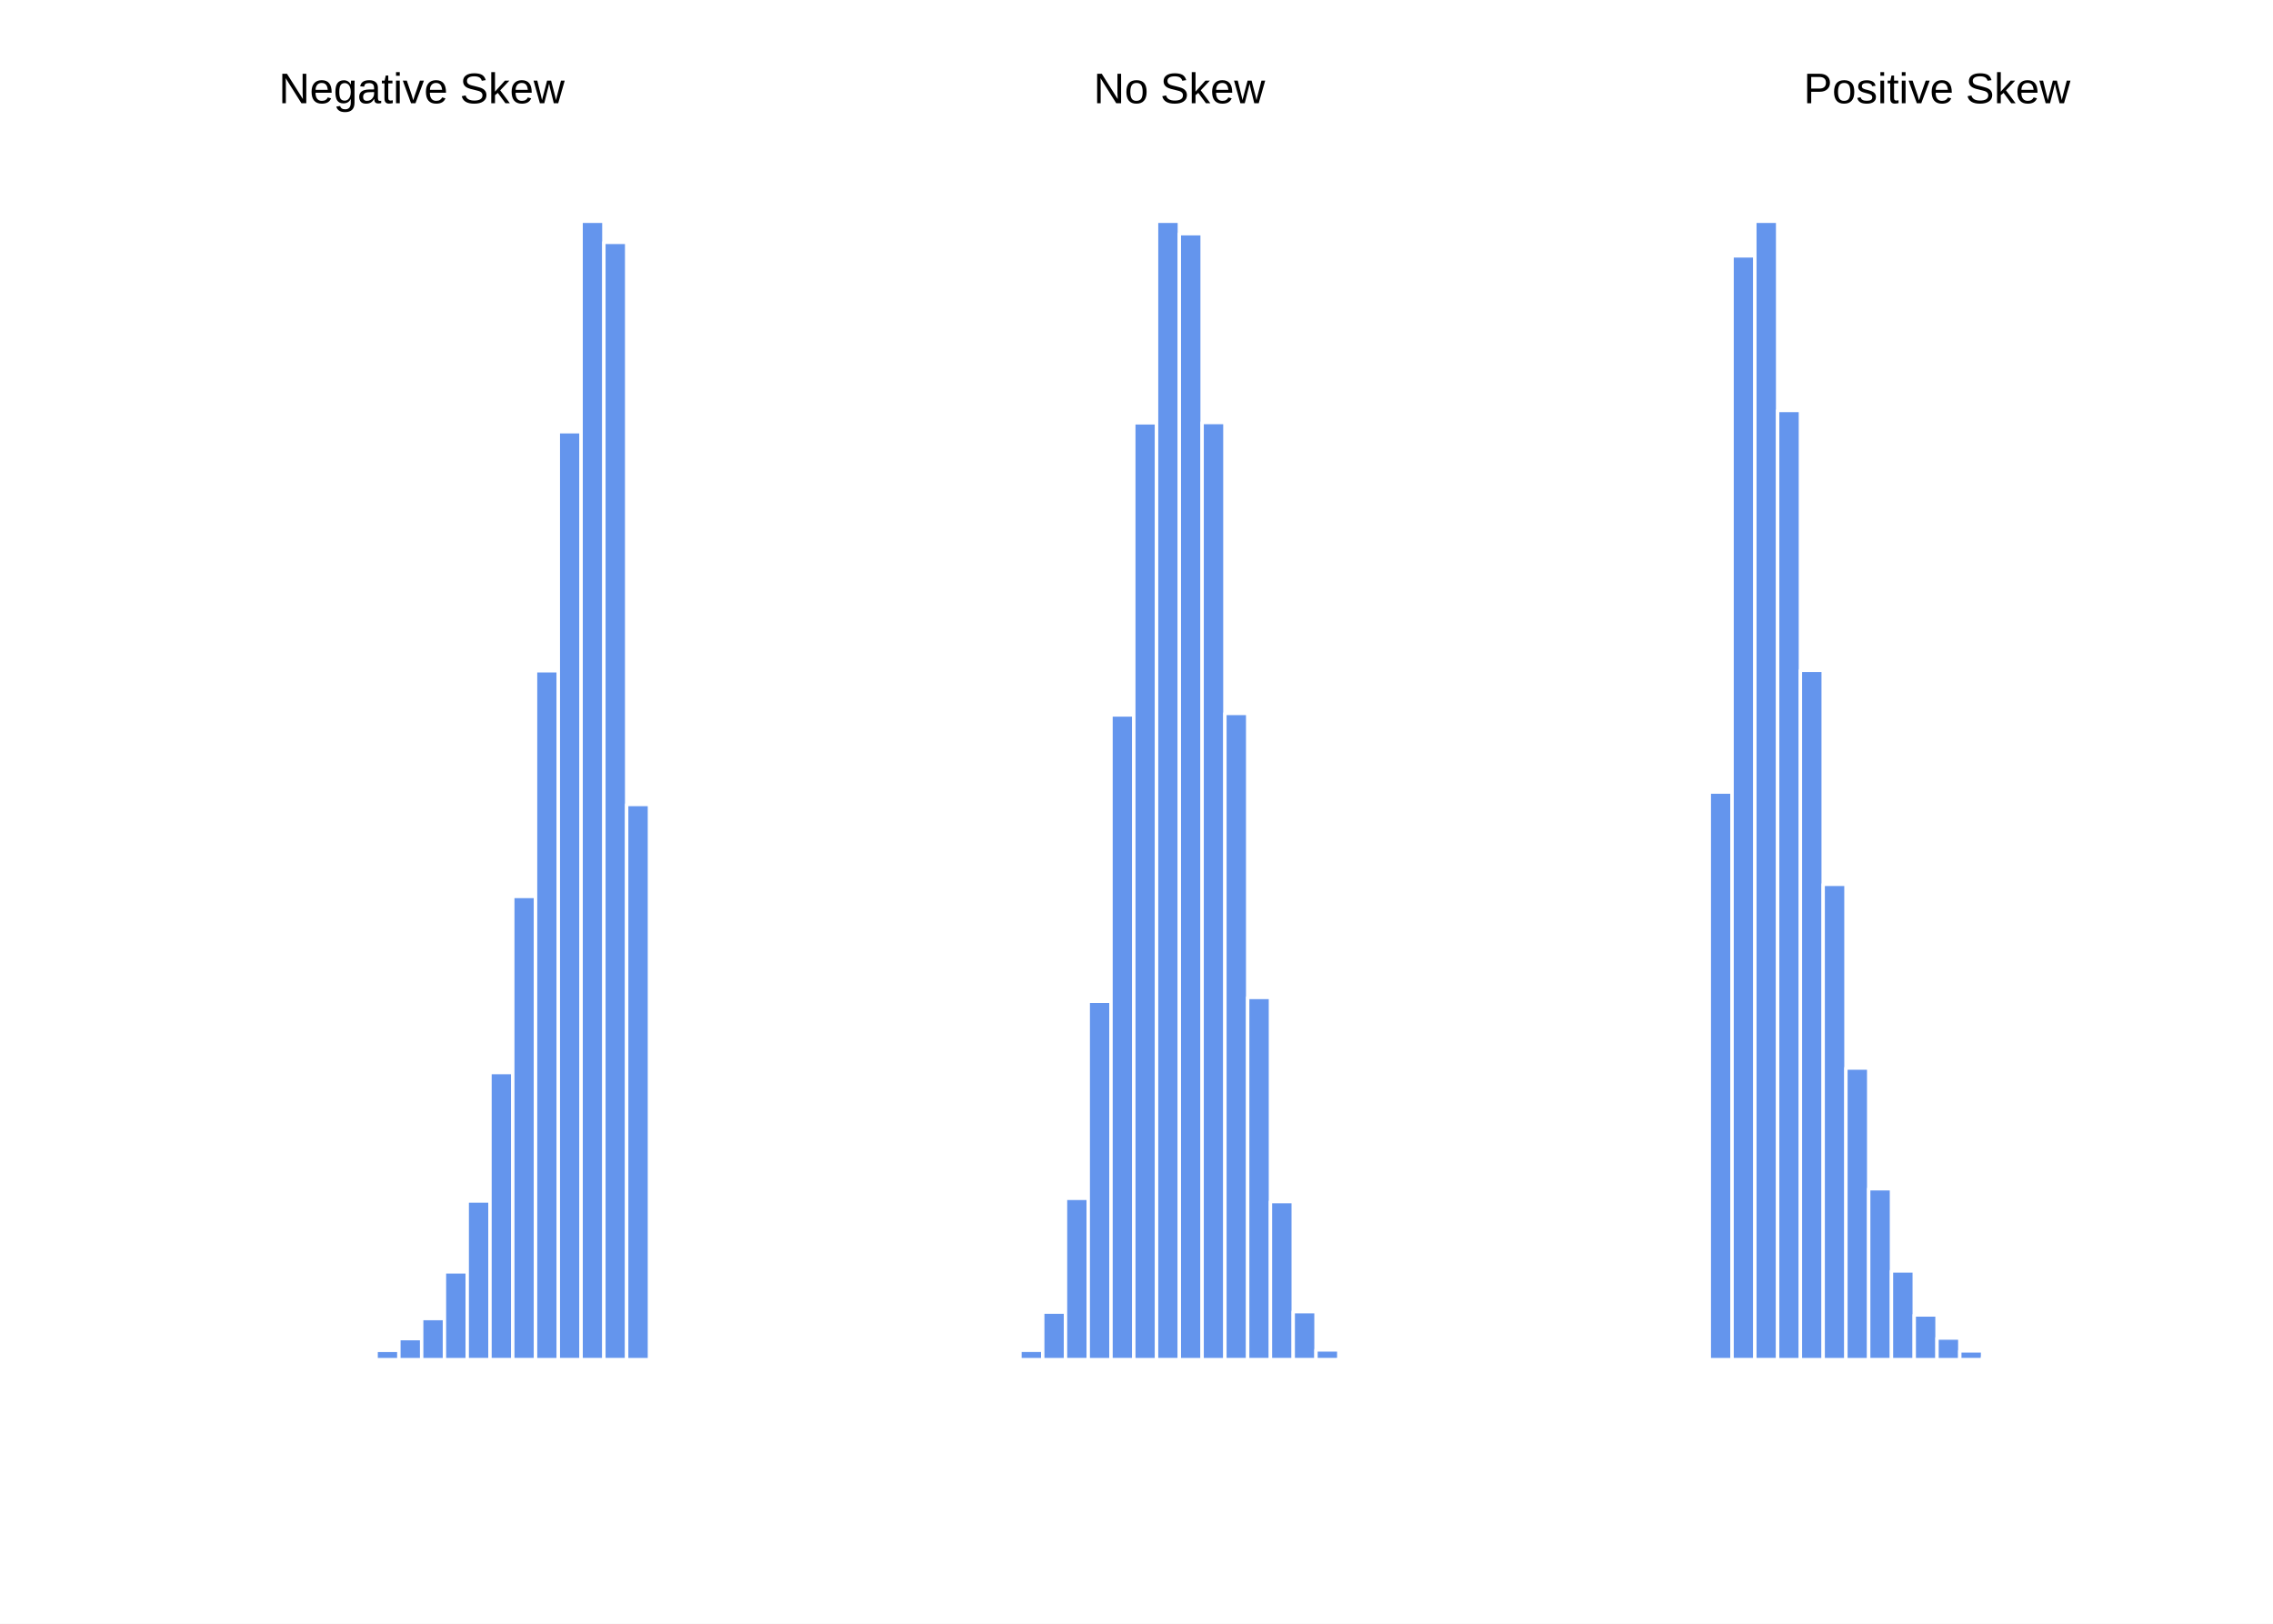
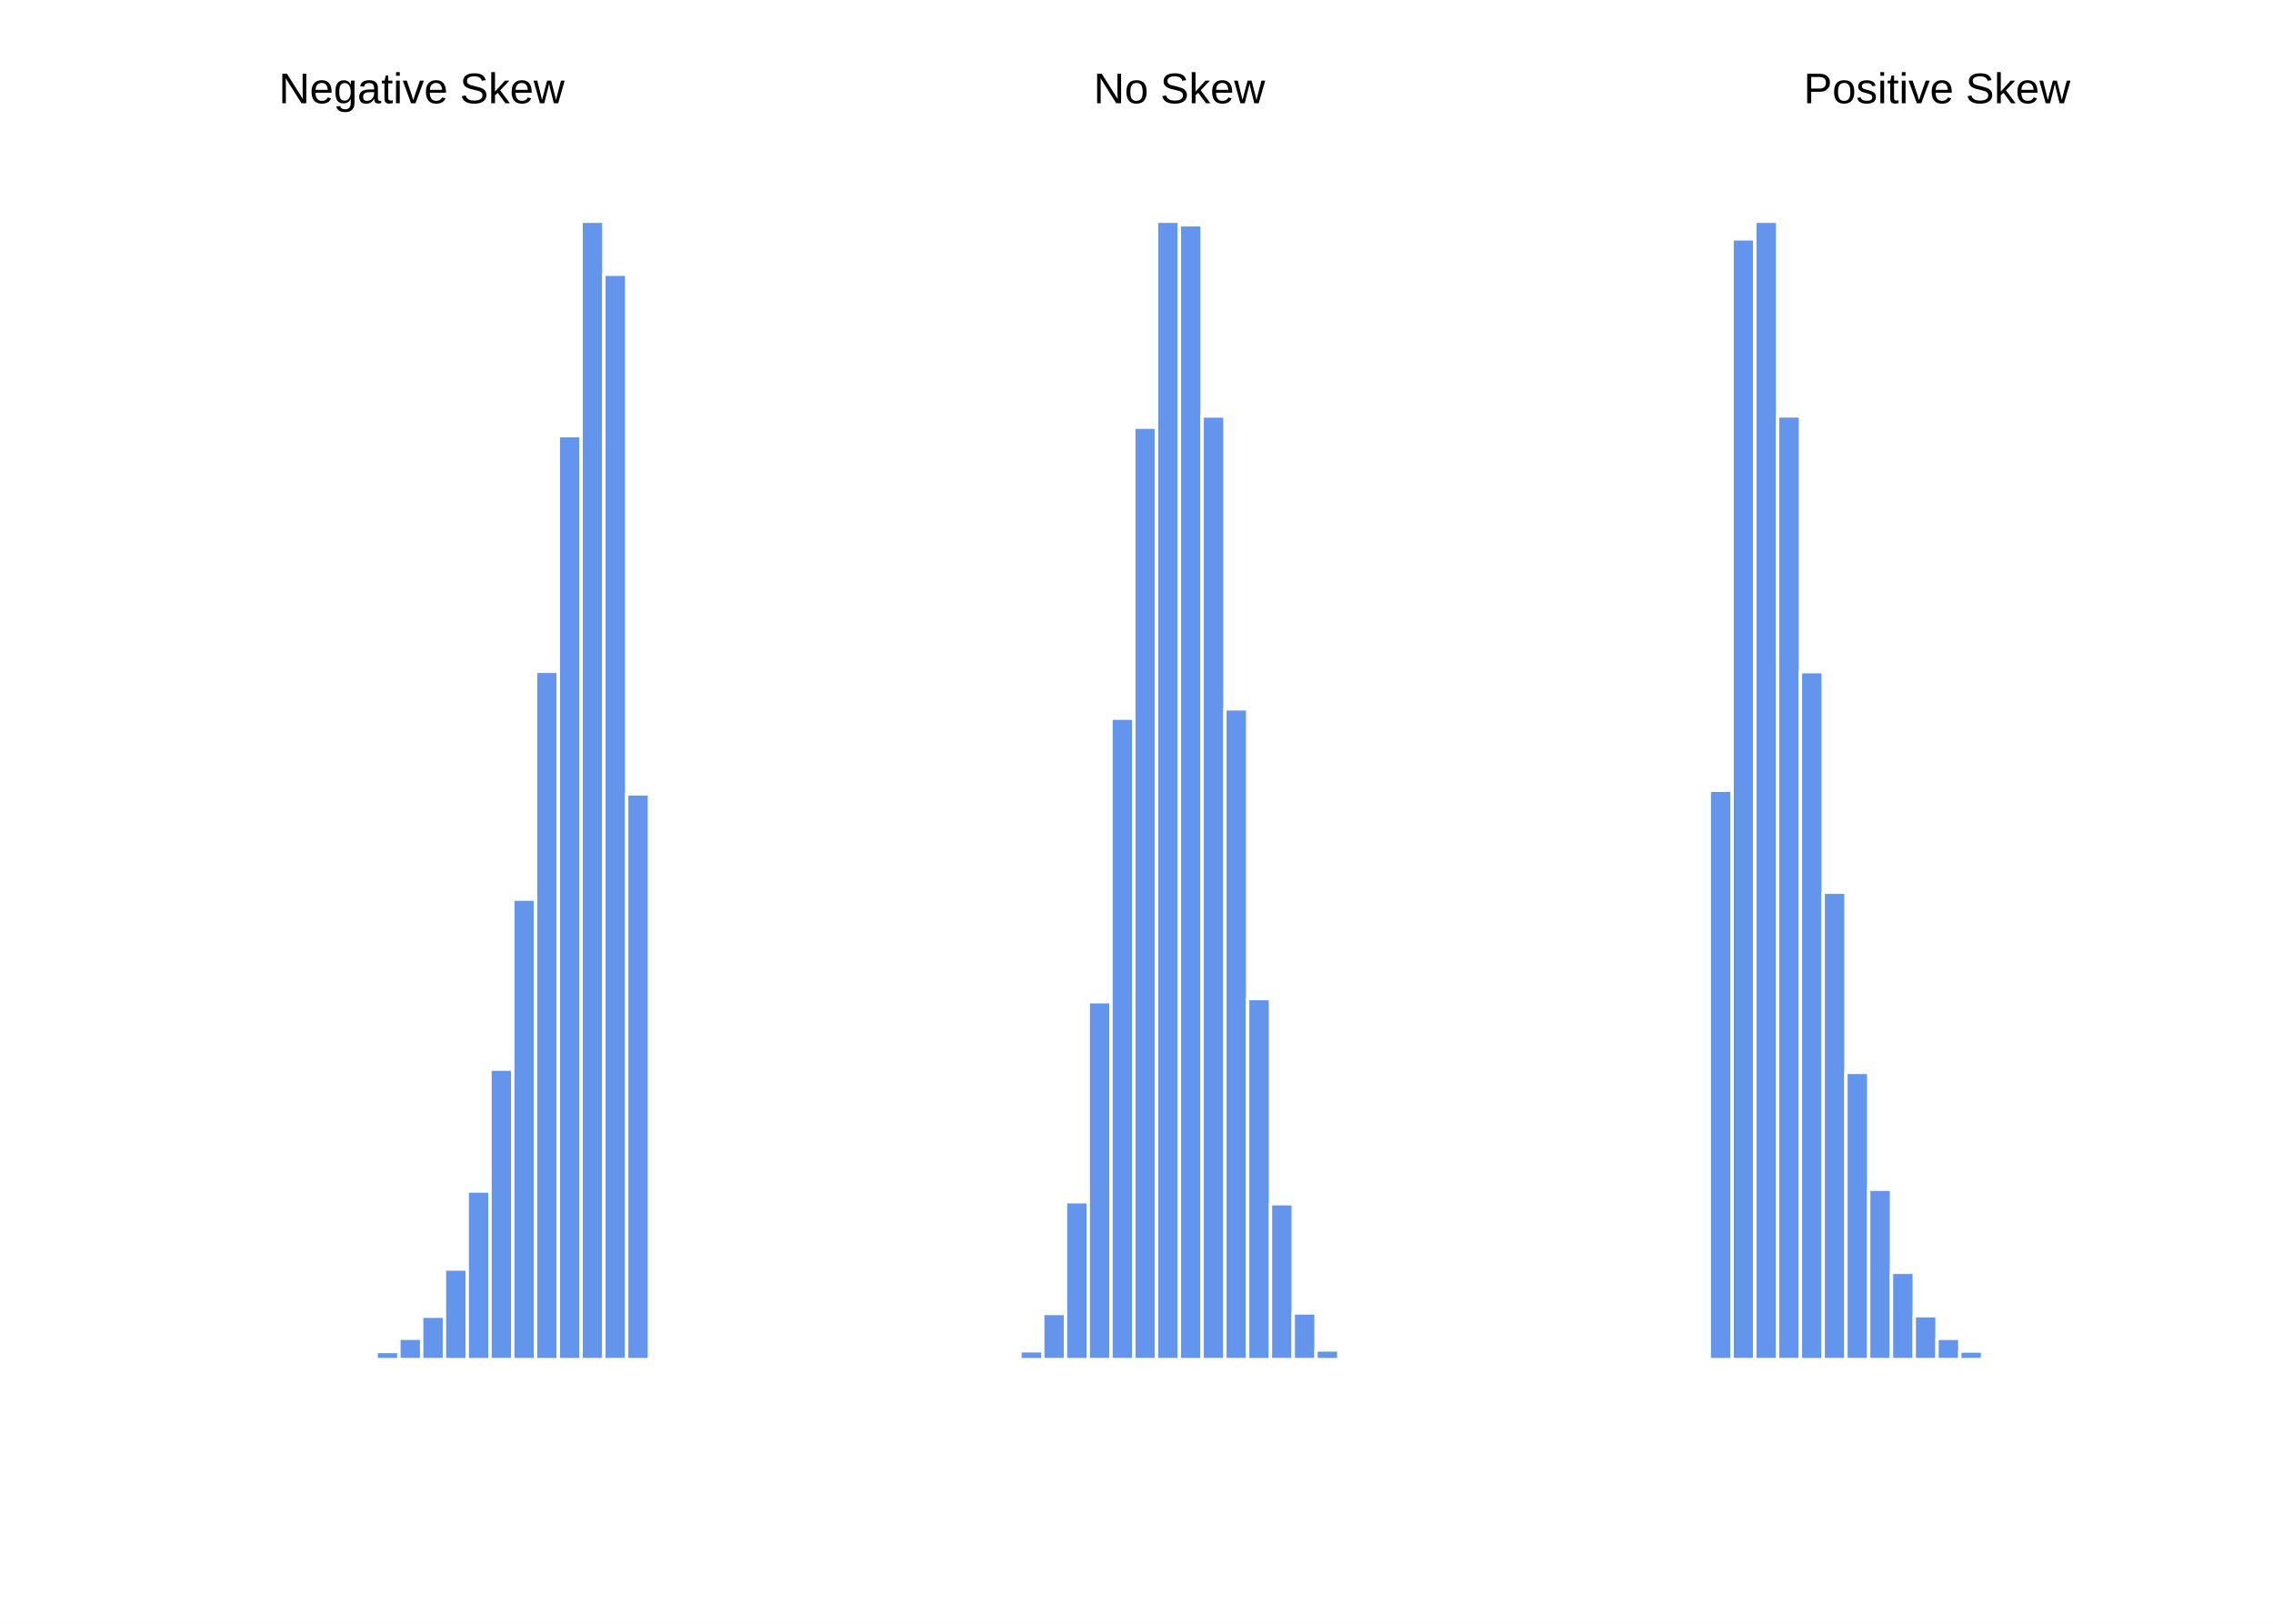
<svg xmlns="http://www.w3.org/2000/svg" class="svglite" width="504.00pt" height="360.00pt" viewBox="0 0 504.00 360.00">
  <defs>
    <style type="text/css">
    .svglite line, .svglite polyline, .svglite polygon, .svglite path, .svglite rect, .svglite circle {
      fill: none;
      stroke: #000000;
      stroke-linecap: round;
      stroke-linejoin: round;
      stroke-miterlimit: 10.00;
    }
    .svglite text {
      white-space: pre;
    }
  </style>
  </defs>
  <rect width="100%" height="100%" style="stroke: none; fill: #FFFFFF;" />
  <defs>
    <clipPath id="cpMC4wMHw1MDQuMDB8MC4wMHwzNjAuMDA=">
      <rect x="0.00" y="0.00" width="504.00" height="360.00" />
    </clipPath>
  </defs>
  <g clip-path="url(#cpMC4wMHw1MDQuMDB8MC4wMHwzNjAuMDA=)">
</g>
  <defs>
    <clipPath id="cpMzguOTd8MTQ4LjA0fDM4Ljk3fDMxMS41Mw==">
      <rect x="38.97" y="38.97" width="109.08" height="272.56" />
    </clipPath>
  </defs>
  <g clip-path="url(#cpMzguOTd8MTQ4LjA0fDM4Ljk3fDMxMS41Mw==)">
</g>
  <defs>
    <clipPath id="cpMC4wMHwxNjguMDB8MC4wMHwzNjAuMDA=">
      <rect x="0.00" y="0.00" width="168.00" height="360.00" />
    </clipPath>
  </defs>
  <g clip-path="url(#cpMC4wMHwxNjguMDB8MC4wMHwzNjAuMDA=)">
    <text x="93.50" y="22.89" text-anchor="middle" style="font-size: 9.50px; font-family: &quot;Arial&quot;;" textLength="63.38px" lengthAdjust="spacingAndGlyphs">Negative Skew</text>
  </g>
  <g clip-path="url(#cpMzguOTd8MTQ4LjA0fDM4Ljk3fDMxMS41Mw==)">
    <rect x="43.01" y="301.43" width="5.05" height="0.00" style="stroke-width: 0.75; stroke: #FFFFFF; fill: #6495ED;" />
    <rect x="48.06" y="301.43" width="5.05" height="0.00" style="stroke-width: 0.75; stroke: #FFFFFF; fill: #6495ED;" />
    <rect x="53.11" y="301.43" width="5.05" height="0.00" style="stroke-width: 0.75; stroke: #FFFFFF; fill: #6495ED;" />
    <rect x="58.16" y="301.43" width="5.05" height="0.00" style="stroke-width: 0.75; stroke: #FFFFFF; fill: #6495ED;" />
-     <rect x="63.21" y="301.43" width="5.05" height="0.00" style="stroke-width: 0.75; stroke: #FFFFFF; fill: #6495ED;" />
-     <rect x="68.26" y="301.42" width="5.05" height="0.012" style="stroke-width: 0.75; stroke: #FFFFFF; fill: #6495ED;" />
+     <rect x="63.21" y="301.42" width="5.05" height="0.012" style="stroke-width: 0.75; stroke: #FFFFFF; fill: #6495ED;" />
+     <rect x="68.26" y="301.39" width="5.05" height="0.049" style="stroke-width: 0.75; stroke: #FFFFFF; fill: #6495ED;" />
    <rect x="73.30" y="301.26" width="5.05" height="0.17" style="stroke-width: 0.75; stroke: #FFFFFF; fill: #6495ED;" />
-     <rect x="78.35" y="300.72" width="5.05" height="0.72" style="stroke-width: 0.75; stroke: #FFFFFF; fill: #6495ED;" />
-     <rect x="83.40" y="299.39" width="5.05" height="2.05" style="stroke-width: 0.75; stroke: #FFFFFF; fill: #6495ED;" />
-     <rect x="88.45" y="296.79" width="5.05" height="4.65" style="stroke-width: 0.75; stroke: #FFFFFF; fill: #6495ED;" />
-     <rect x="93.50" y="292.34" width="5.05" height="9.10" style="stroke-width: 0.75; stroke: #FFFFFF; fill: #6495ED;" />
-     <rect x="98.55" y="281.99" width="5.05" height="19.45" style="stroke-width: 0.75; stroke: #FFFFFF; fill: #6495ED;" />
-     <rect x="103.60" y="266.27" width="5.05" height="35.16" style="stroke-width: 0.75; stroke: #FFFFFF; fill: #6495ED;" />
-     <rect x="108.65" y="237.79" width="5.05" height="63.64" style="stroke-width: 0.75; stroke: #FFFFFF; fill: #6495ED;" />
-     <rect x="113.70" y="198.75" width="5.05" height="102.68" style="stroke-width: 0.75; stroke: #FFFFFF; fill: #6495ED;" />
-     <rect x="118.75" y="148.72" width="5.05" height="152.72" style="stroke-width: 0.75; stroke: #FFFFFF; fill: #6495ED;" />
-     <rect x="123.80" y="95.72" width="5.05" height="205.71" style="stroke-width: 0.75; stroke: #FFFFFF; fill: #6495ED;" />
+     <rect x="78.35" y="300.86" width="5.05" height="0.57" style="stroke-width: 0.75; stroke: #FFFFFF; fill: #6495ED;" />
+     <rect x="83.40" y="299.63" width="5.05" height="1.80" style="stroke-width: 0.75; stroke: #FFFFFF; fill: #6495ED;" />
+     <rect x="88.45" y="296.70" width="5.05" height="4.73" style="stroke-width: 0.75; stroke: #FFFFFF; fill: #6495ED;" />
+     <rect x="93.50" y="291.82" width="5.05" height="9.61" style="stroke-width: 0.75; stroke: #FFFFFF; fill: #6495ED;" />
+     <rect x="98.55" y="281.36" width="5.05" height="20.08" style="stroke-width: 0.75; stroke: #FFFFFF; fill: #6495ED;" />
+     <rect x="103.60" y="264.06" width="5.05" height="37.38" style="stroke-width: 0.75; stroke: #FFFFFF; fill: #6495ED;" />
+     <rect x="108.65" y="237.04" width="5.05" height="64.39" style="stroke-width: 0.75; stroke: #FFFFFF; fill: #6495ED;" />
+     <rect x="113.70" y="199.35" width="5.05" height="102.09" style="stroke-width: 0.75; stroke: #FFFFFF; fill: #6495ED;" />
+     <rect x="118.75" y="148.83" width="5.05" height="152.61" style="stroke-width: 0.75; stroke: #FFFFFF; fill: #6495ED;" />
+     <rect x="123.80" y="96.58" width="5.05" height="204.86" style="stroke-width: 0.75; stroke: #FFFFFF; fill: #6495ED;" />
    <rect x="128.85" y="49.06" width="5.05" height="252.37" style="stroke-width: 0.75; stroke: #FFFFFF; fill: #6495ED;" />
-     <rect x="133.90" y="53.73" width="5.05" height="247.70" style="stroke-width: 0.75; stroke: #FFFFFF; fill: #6495ED;" />
-     <rect x="138.95" y="178.37" width="5.05" height="123.07" style="stroke-width: 0.75; stroke: #FFFFFF; fill: #6495ED;" />
+     <rect x="133.90" y="60.80" width="5.05" height="240.63" style="stroke-width: 0.75; stroke: #FFFFFF; fill: #6495ED;" />
+     <rect x="138.95" y="176.01" width="5.05" height="125.43" style="stroke-width: 0.75; stroke: #FFFFFF; fill: #6495ED;" />
  </g>
  <defs>
    <clipPath id="cpMjA2Ljk3fDMxNi4wNHwzOC45N3wzMTEuNTM=">
      <rect x="206.97" y="38.97" width="109.08" height="272.56" />
    </clipPath>
  </defs>
  <g clip-path="url(#cpMjA2Ljk3fDMxNi4wNHwzOC45N3wzMTEuNTM=)">
</g>
  <defs>
    <clipPath id="cpMTY4LjAwfDMzNi4wMHwwLjAwfDM2MC4wMA==">
      <rect x="168.00" y="0.00" width="168.00" height="360.00" />
    </clipPath>
  </defs>
  <g clip-path="url(#cpMTY4LjAwfDMzNi4wMHwwLjAwfDM2MC4wMA==)">
    <text x="261.50" y="22.89" text-anchor="middle" style="font-size: 9.50px; font-family: &quot;Arial&quot;;" textLength="38.02px" lengthAdjust="spacingAndGlyphs">No Skew</text>
  </g>
  <g clip-path="url(#cpMjA2Ljk3fDMxNi4wNHwzOC45N3wzMTEuNTM=)">
    <rect x="211.01" y="301.43" width="5.05" height="0.00" style="stroke-width: 0.75; stroke: #FFFFFF; fill: #6495ED;" />
    <rect x="216.06" y="301.43" width="5.05" height="0.00" style="stroke-width: 0.75; stroke: #FFFFFF; fill: #6495ED;" />
-     <rect x="221.11" y="301.27" width="5.05" height="0.16" style="stroke-width: 0.75; stroke: #FFFFFF; fill: #6495ED;" />
-     <rect x="226.16" y="299.38" width="5.05" height="2.06" style="stroke-width: 0.75; stroke: #FFFFFF; fill: #6495ED;" />
-     <rect x="231.21" y="290.91" width="5.05" height="10.53" style="stroke-width: 0.75; stroke: #FFFFFF; fill: #6495ED;" />
-     <rect x="236.26" y="265.68" width="5.05" height="35.75" style="stroke-width: 0.75; stroke: #FFFFFF; fill: #6495ED;" />
-     <rect x="241.30" y="221.99" width="5.05" height="79.45" style="stroke-width: 0.75; stroke: #FFFFFF; fill: #6495ED;" />
-     <rect x="246.35" y="158.51" width="5.05" height="142.92" style="stroke-width: 0.75; stroke: #FFFFFF; fill: #6495ED;" />
-     <rect x="251.40" y="93.75" width="5.05" height="207.69" style="stroke-width: 0.75; stroke: #FFFFFF; fill: #6495ED;" />
+     <rect x="221.11" y="301.24" width="5.05" height="0.19" style="stroke-width: 0.75; stroke: #FFFFFF; fill: #6495ED;" />
+     <rect x="226.16" y="299.48" width="5.05" height="1.96" style="stroke-width: 0.75; stroke: #FFFFFF; fill: #6495ED;" />
+     <rect x="231.21" y="291.21" width="5.05" height="10.22" style="stroke-width: 0.75; stroke: #FFFFFF; fill: #6495ED;" />
+     <rect x="236.26" y="266.43" width="5.05" height="35.01" style="stroke-width: 0.75; stroke: #FFFFFF; fill: #6495ED;" />
+     <rect x="241.30" y="222.09" width="5.05" height="79.34" style="stroke-width: 0.75; stroke: #FFFFFF; fill: #6495ED;" />
+     <rect x="246.35" y="159.22" width="5.05" height="142.21" style="stroke-width: 0.75; stroke: #FFFFFF; fill: #6495ED;" />
+     <rect x="251.40" y="94.71" width="5.05" height="206.72" style="stroke-width: 0.75; stroke: #FFFFFF; fill: #6495ED;" />
    <rect x="256.45" y="49.06" width="5.05" height="252.37" style="stroke-width: 0.75; stroke: #FFFFFF; fill: #6495ED;" />
-     <rect x="261.50" y="51.81" width="5.05" height="249.63" style="stroke-width: 0.75; stroke: #FFFFFF; fill: #6495ED;" />
-     <rect x="266.55" y="93.68" width="5.05" height="207.76" style="stroke-width: 0.75; stroke: #FFFFFF; fill: #6495ED;" />
-     <rect x="271.60" y="158.17" width="5.05" height="143.26" style="stroke-width: 0.75; stroke: #FFFFFF; fill: #6495ED;" />
-     <rect x="276.65" y="221.14" width="5.05" height="80.29" style="stroke-width: 0.75; stroke: #FFFFFF; fill: #6495ED;" />
-     <rect x="281.70" y="266.41" width="5.05" height="35.02" style="stroke-width: 0.75; stroke: #FFFFFF; fill: #6495ED;" />
-     <rect x="286.75" y="290.82" width="5.05" height="10.61" style="stroke-width: 0.75; stroke: #FFFFFF; fill: #6495ED;" />
-     <rect x="291.80" y="299.30" width="5.05" height="2.13" style="stroke-width: 0.75; stroke: #FFFFFF; fill: #6495ED;" />
-     <rect x="296.85" y="301.17" width="5.05" height="0.26" style="stroke-width: 0.75; stroke: #FFFFFF; fill: #6495ED;" />
-     <rect x="301.90" y="301.43" width="5.05" height="0.00" style="stroke-width: 0.75; stroke: #FFFFFF; fill: #6495ED;" />
+     <rect x="261.50" y="49.84" width="5.05" height="251.60" style="stroke-width: 0.75; stroke: #FFFFFF; fill: #6495ED;" />
+     <rect x="266.55" y="92.23" width="5.05" height="209.20" style="stroke-width: 0.75; stroke: #FFFFFF; fill: #6495ED;" />
+     <rect x="271.60" y="157.16" width="5.05" height="144.27" style="stroke-width: 0.75; stroke: #FFFFFF; fill: #6495ED;" />
+     <rect x="276.65" y="221.39" width="5.05" height="80.05" style="stroke-width: 0.75; stroke: #FFFFFF; fill: #6495ED;" />
+     <rect x="281.70" y="266.88" width="5.05" height="34.55" style="stroke-width: 0.75; stroke: #FFFFFF; fill: #6495ED;" />
+     <rect x="286.75" y="291.09" width="5.05" height="10.34" style="stroke-width: 0.75; stroke: #FFFFFF; fill: #6495ED;" />
+     <rect x="291.80" y="299.29" width="5.05" height="2.15" style="stroke-width: 0.75; stroke: #FFFFFF; fill: #6495ED;" />
+     <rect x="296.85" y="301.23" width="5.05" height="0.20" style="stroke-width: 0.75; stroke: #FFFFFF; fill: #6495ED;" />
+     <rect x="301.90" y="301.42" width="5.05" height="0.015" style="stroke-width: 0.75; stroke: #FFFFFF; fill: #6495ED;" />
    <rect x="306.95" y="301.43" width="5.05" height="0.00" style="stroke-width: 0.75; stroke: #FFFFFF; fill: #6495ED;" />
  </g>
  <defs>
    <clipPath id="cpMzc0Ljk3fDQ4NC4wNHwzOC45N3wzMTEuNTM=">
      <rect x="374.97" y="38.97" width="109.08" height="272.56" />
    </clipPath>
  </defs>
  <g clip-path="url(#cpMzc0Ljk3fDQ4NC4wNHwzOC45N3wzMTEuNTM=)">
</g>
  <defs>
    <clipPath id="cpMzM2LjAwfDUwNC4wMHwwLjAwfDM2MC4wMA==">
      <rect x="336.00" y="0.00" width="168.00" height="360.00" />
    </clipPath>
  </defs>
  <g clip-path="url(#cpMzM2LjAwfDUwNC4wMHwwLjAwfDM2MC4wMA==)">
    <text x="429.50" y="22.89" text-anchor="middle" style="font-size: 9.50px; font-family: &quot;Arial&quot;;" textLength="59.15px" lengthAdjust="spacingAndGlyphs">Positive Skew</text>
  </g>
  <g clip-path="url(#cpMzc0Ljk3fDQ4NC4wNHwzOC45N3wzMTEuNTM=)">
-     <rect x="379.01" y="175.61" width="5.05" height="125.83" style="stroke-width: 0.75; stroke: #FFFFFF; fill: #6495ED;" />
-     <rect x="384.06" y="56.73" width="5.05" height="244.70" style="stroke-width: 0.75; stroke: #FFFFFF; fill: #6495ED;" />
+     <rect x="379.01" y="175.20" width="5.05" height="126.24" style="stroke-width: 0.75; stroke: #FFFFFF; fill: #6495ED;" />
+     <rect x="384.06" y="52.96" width="5.05" height="248.47" style="stroke-width: 0.75; stroke: #FFFFFF; fill: #6495ED;" />
    <rect x="389.11" y="49.06" width="5.05" height="252.37" style="stroke-width: 0.75; stroke: #FFFFFF; fill: #6495ED;" />
-     <rect x="394.16" y="91.01" width="5.05" height="210.43" style="stroke-width: 0.75; stroke: #FFFFFF; fill: #6495ED;" />
-     <rect x="399.21" y="148.62" width="5.05" height="152.82" style="stroke-width: 0.75; stroke: #FFFFFF; fill: #6495ED;" />
-     <rect x="404.26" y="196.06" width="5.05" height="105.38" style="stroke-width: 0.75; stroke: #FFFFFF; fill: #6495ED;" />
-     <rect x="409.30" y="236.80" width="5.05" height="64.64" style="stroke-width: 0.75; stroke: #FFFFFF; fill: #6495ED;" />
-     <rect x="414.35" y="263.56" width="5.05" height="37.87" style="stroke-width: 0.75; stroke: #FFFFFF; fill: #6495ED;" />
-     <rect x="419.40" y="281.78" width="5.05" height="19.65" style="stroke-width: 0.75; stroke: #FFFFFF; fill: #6495ED;" />
-     <rect x="424.45" y="291.54" width="5.05" height="9.90" style="stroke-width: 0.75; stroke: #FFFFFF; fill: #6495ED;" />
-     <rect x="429.50" y="296.66" width="5.05" height="4.78" style="stroke-width: 0.75; stroke: #FFFFFF; fill: #6495ED;" />
-     <rect x="434.55" y="299.51" width="5.05" height="1.92" style="stroke-width: 0.75; stroke: #FFFFFF; fill: #6495ED;" />
-     <rect x="439.60" y="300.89" width="5.05" height="0.54" style="stroke-width: 0.75; stroke: #FFFFFF; fill: #6495ED;" />
-     <rect x="444.65" y="301.14" width="5.05" height="0.30" style="stroke-width: 0.75; stroke: #FFFFFF; fill: #6495ED;" />
-     <rect x="449.70" y="301.37" width="5.05" height="0.062" style="stroke-width: 0.75; stroke: #FFFFFF; fill: #6495ED;" />
-     <rect x="454.75" y="301.41" width="5.05" height="0.025" style="stroke-width: 0.75; stroke: #FFFFFF; fill: #6495ED;" />
+     <rect x="394.16" y="92.21" width="5.05" height="209.22" style="stroke-width: 0.75; stroke: #FFFFFF; fill: #6495ED;" />
+     <rect x="399.21" y="148.92" width="5.05" height="152.52" style="stroke-width: 0.75; stroke: #FFFFFF; fill: #6495ED;" />
+     <rect x="404.26" y="197.81" width="5.05" height="103.62" style="stroke-width: 0.75; stroke: #FFFFFF; fill: #6495ED;" />
+     <rect x="409.30" y="237.76" width="5.05" height="63.67" style="stroke-width: 0.75; stroke: #FFFFFF; fill: #6495ED;" />
+     <rect x="414.35" y="263.67" width="5.05" height="37.76" style="stroke-width: 0.75; stroke: #FFFFFF; fill: #6495ED;" />
+     <rect x="419.40" y="282.08" width="5.05" height="19.35" style="stroke-width: 0.75; stroke: #FFFFFF; fill: #6495ED;" />
+     <rect x="424.45" y="291.71" width="5.05" height="9.72" style="stroke-width: 0.75; stroke: #FFFFFF; fill: #6495ED;" />
+     <rect x="429.50" y="296.72" width="5.05" height="4.71" style="stroke-width: 0.75; stroke: #FFFFFF; fill: #6495ED;" />
+     <rect x="434.55" y="299.54" width="5.05" height="1.89" style="stroke-width: 0.75; stroke: #FFFFFF; fill: #6495ED;" />
+     <rect x="439.60" y="300.82" width="5.05" height="0.62" style="stroke-width: 0.75; stroke: #FFFFFF; fill: #6495ED;" />
+     <rect x="444.65" y="301.26" width="5.05" height="0.17" style="stroke-width: 0.75; stroke: #FFFFFF; fill: #6495ED;" />
+     <rect x="449.70" y="301.41" width="5.05" height="0.025" style="stroke-width: 0.75; stroke: #FFFFFF; fill: #6495ED;" />
+     <rect x="454.75" y="301.43" width="5.05" height="0.00" style="stroke-width: 0.75; stroke: #FFFFFF; fill: #6495ED;" />
    <rect x="459.80" y="301.43" width="5.05" height="0.00" style="stroke-width: 0.75; stroke: #FFFFFF; fill: #6495ED;" />
    <rect x="464.85" y="301.43" width="5.05" height="0.00" style="stroke-width: 0.75; stroke: #FFFFFF; fill: #6495ED;" />
    <rect x="469.90" y="301.43" width="5.05" height="0.00" style="stroke-width: 0.75; stroke: #FFFFFF; fill: #6495ED;" />
    <rect x="474.95" y="301.43" width="5.05" height="0.00" style="stroke-width: 0.75; stroke: #FFFFFF; fill: #6495ED;" />
  </g>
</svg>
